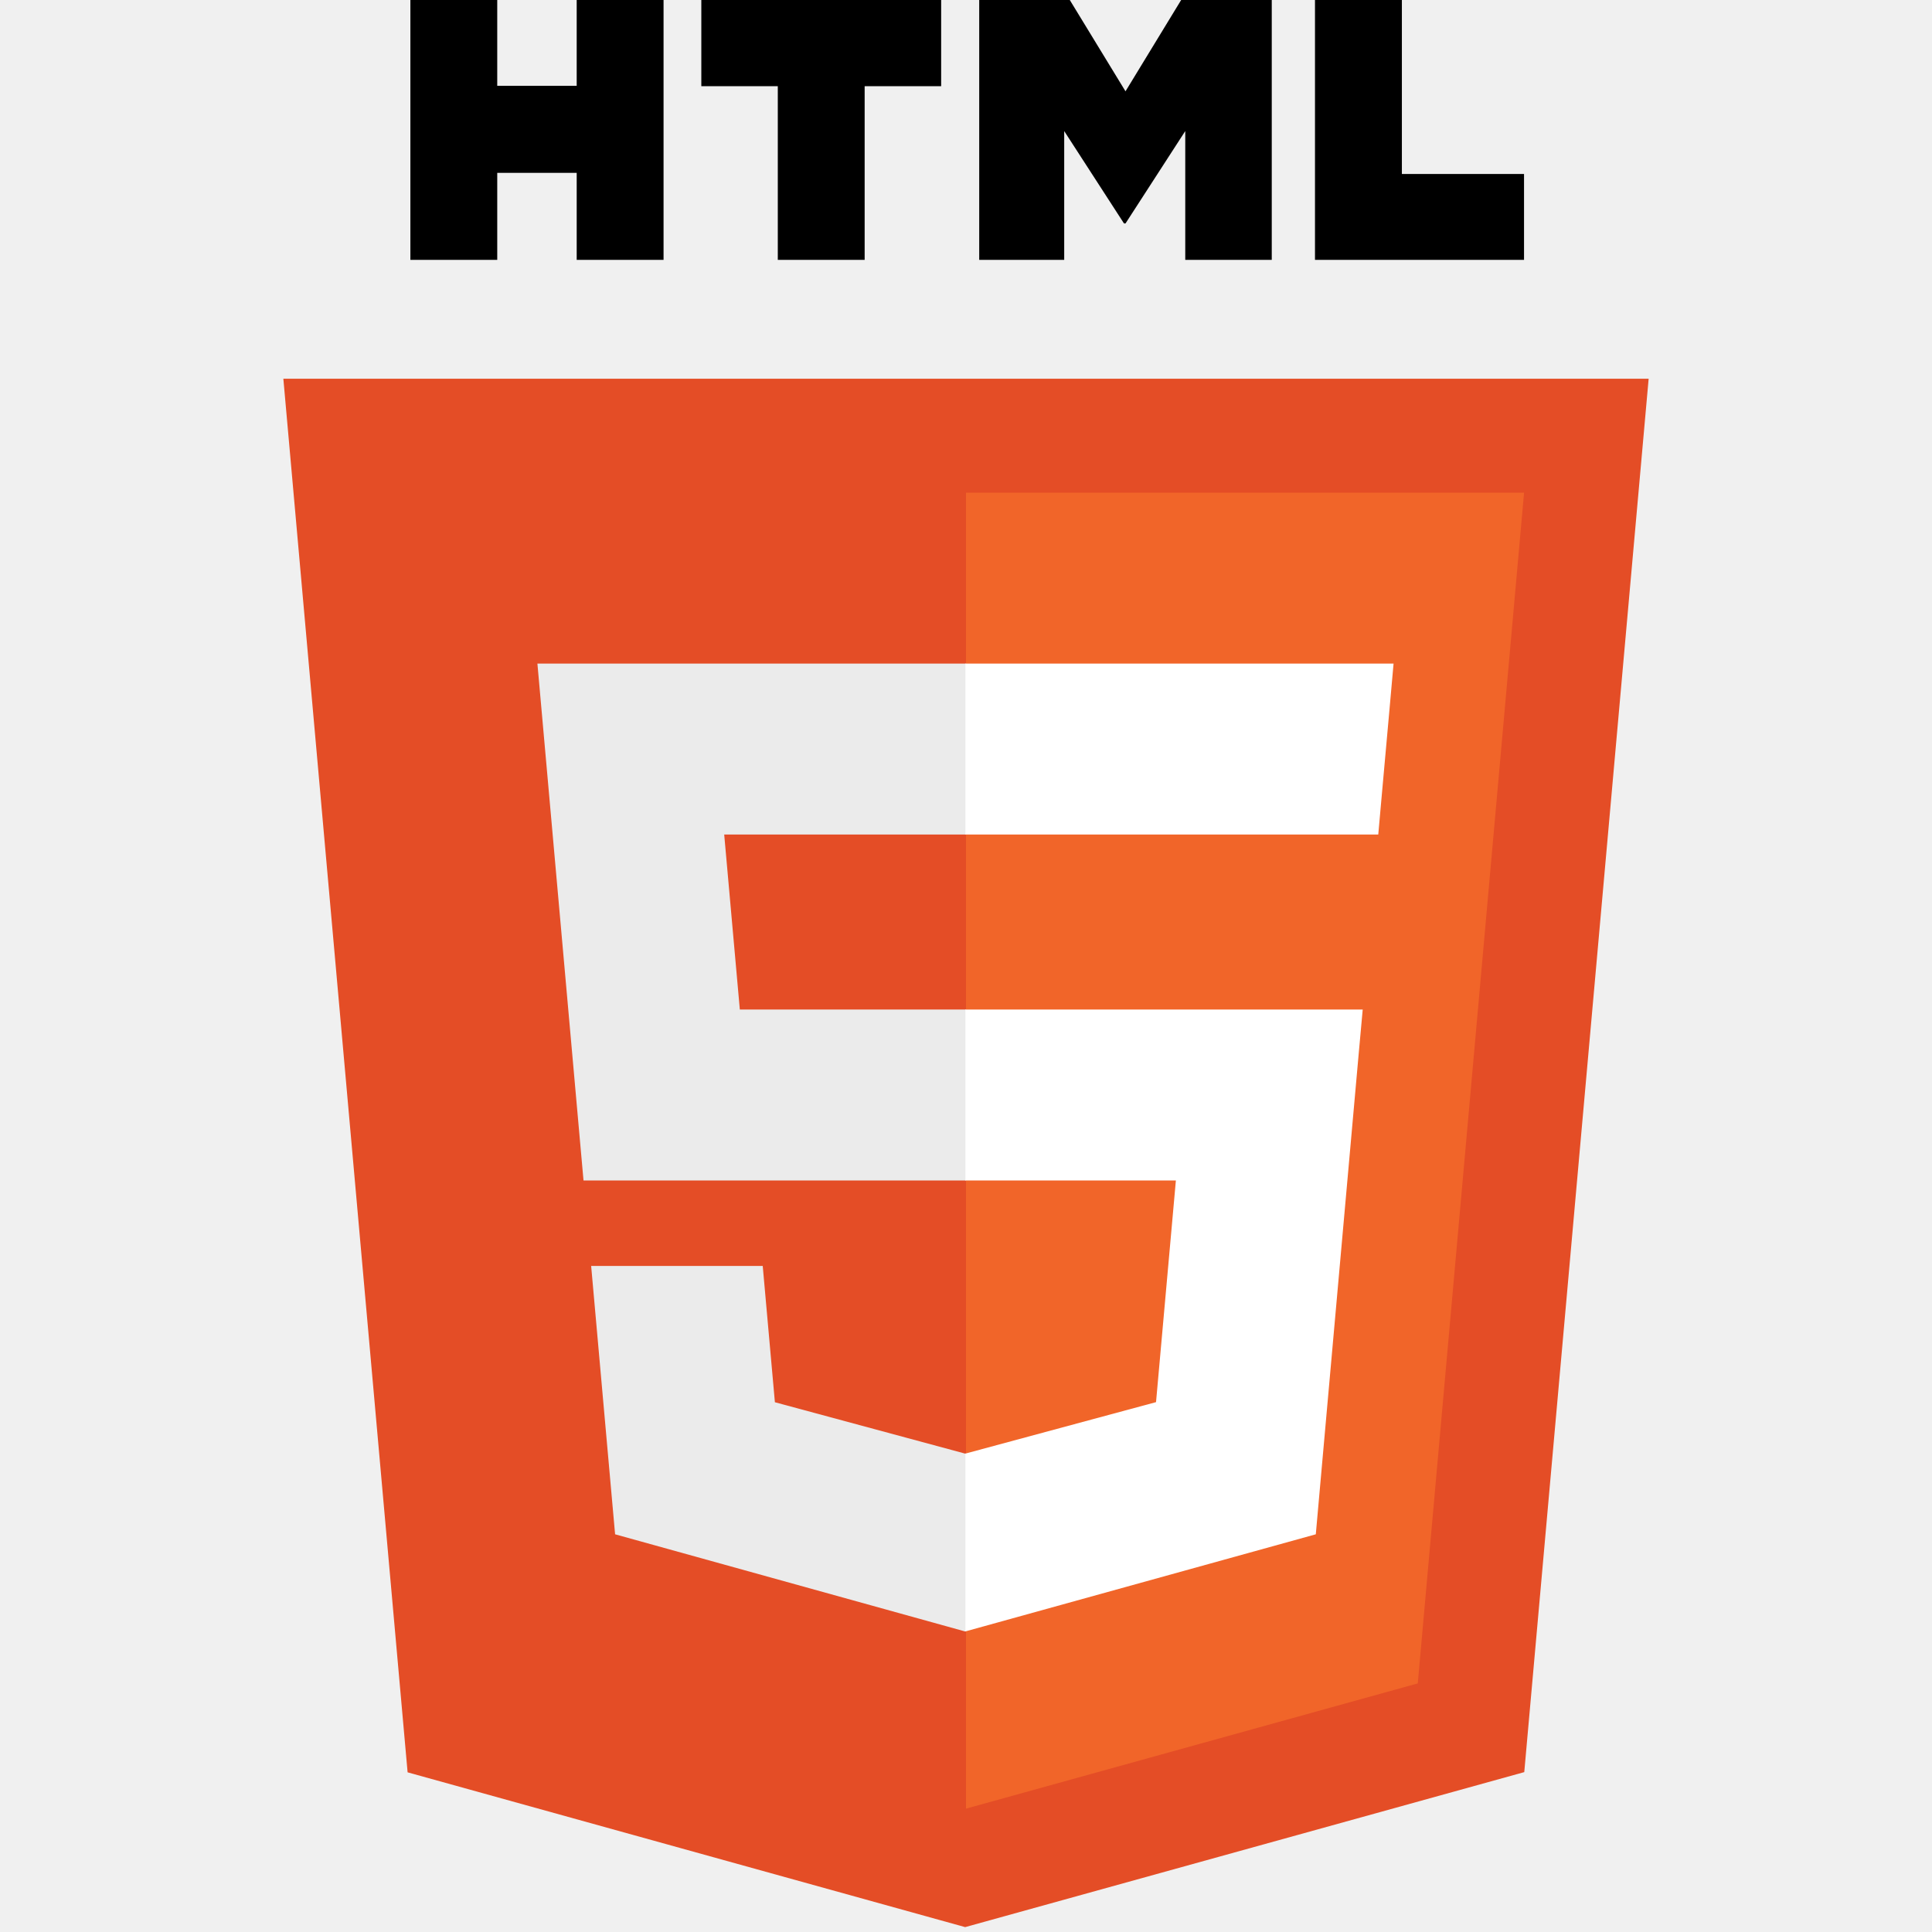
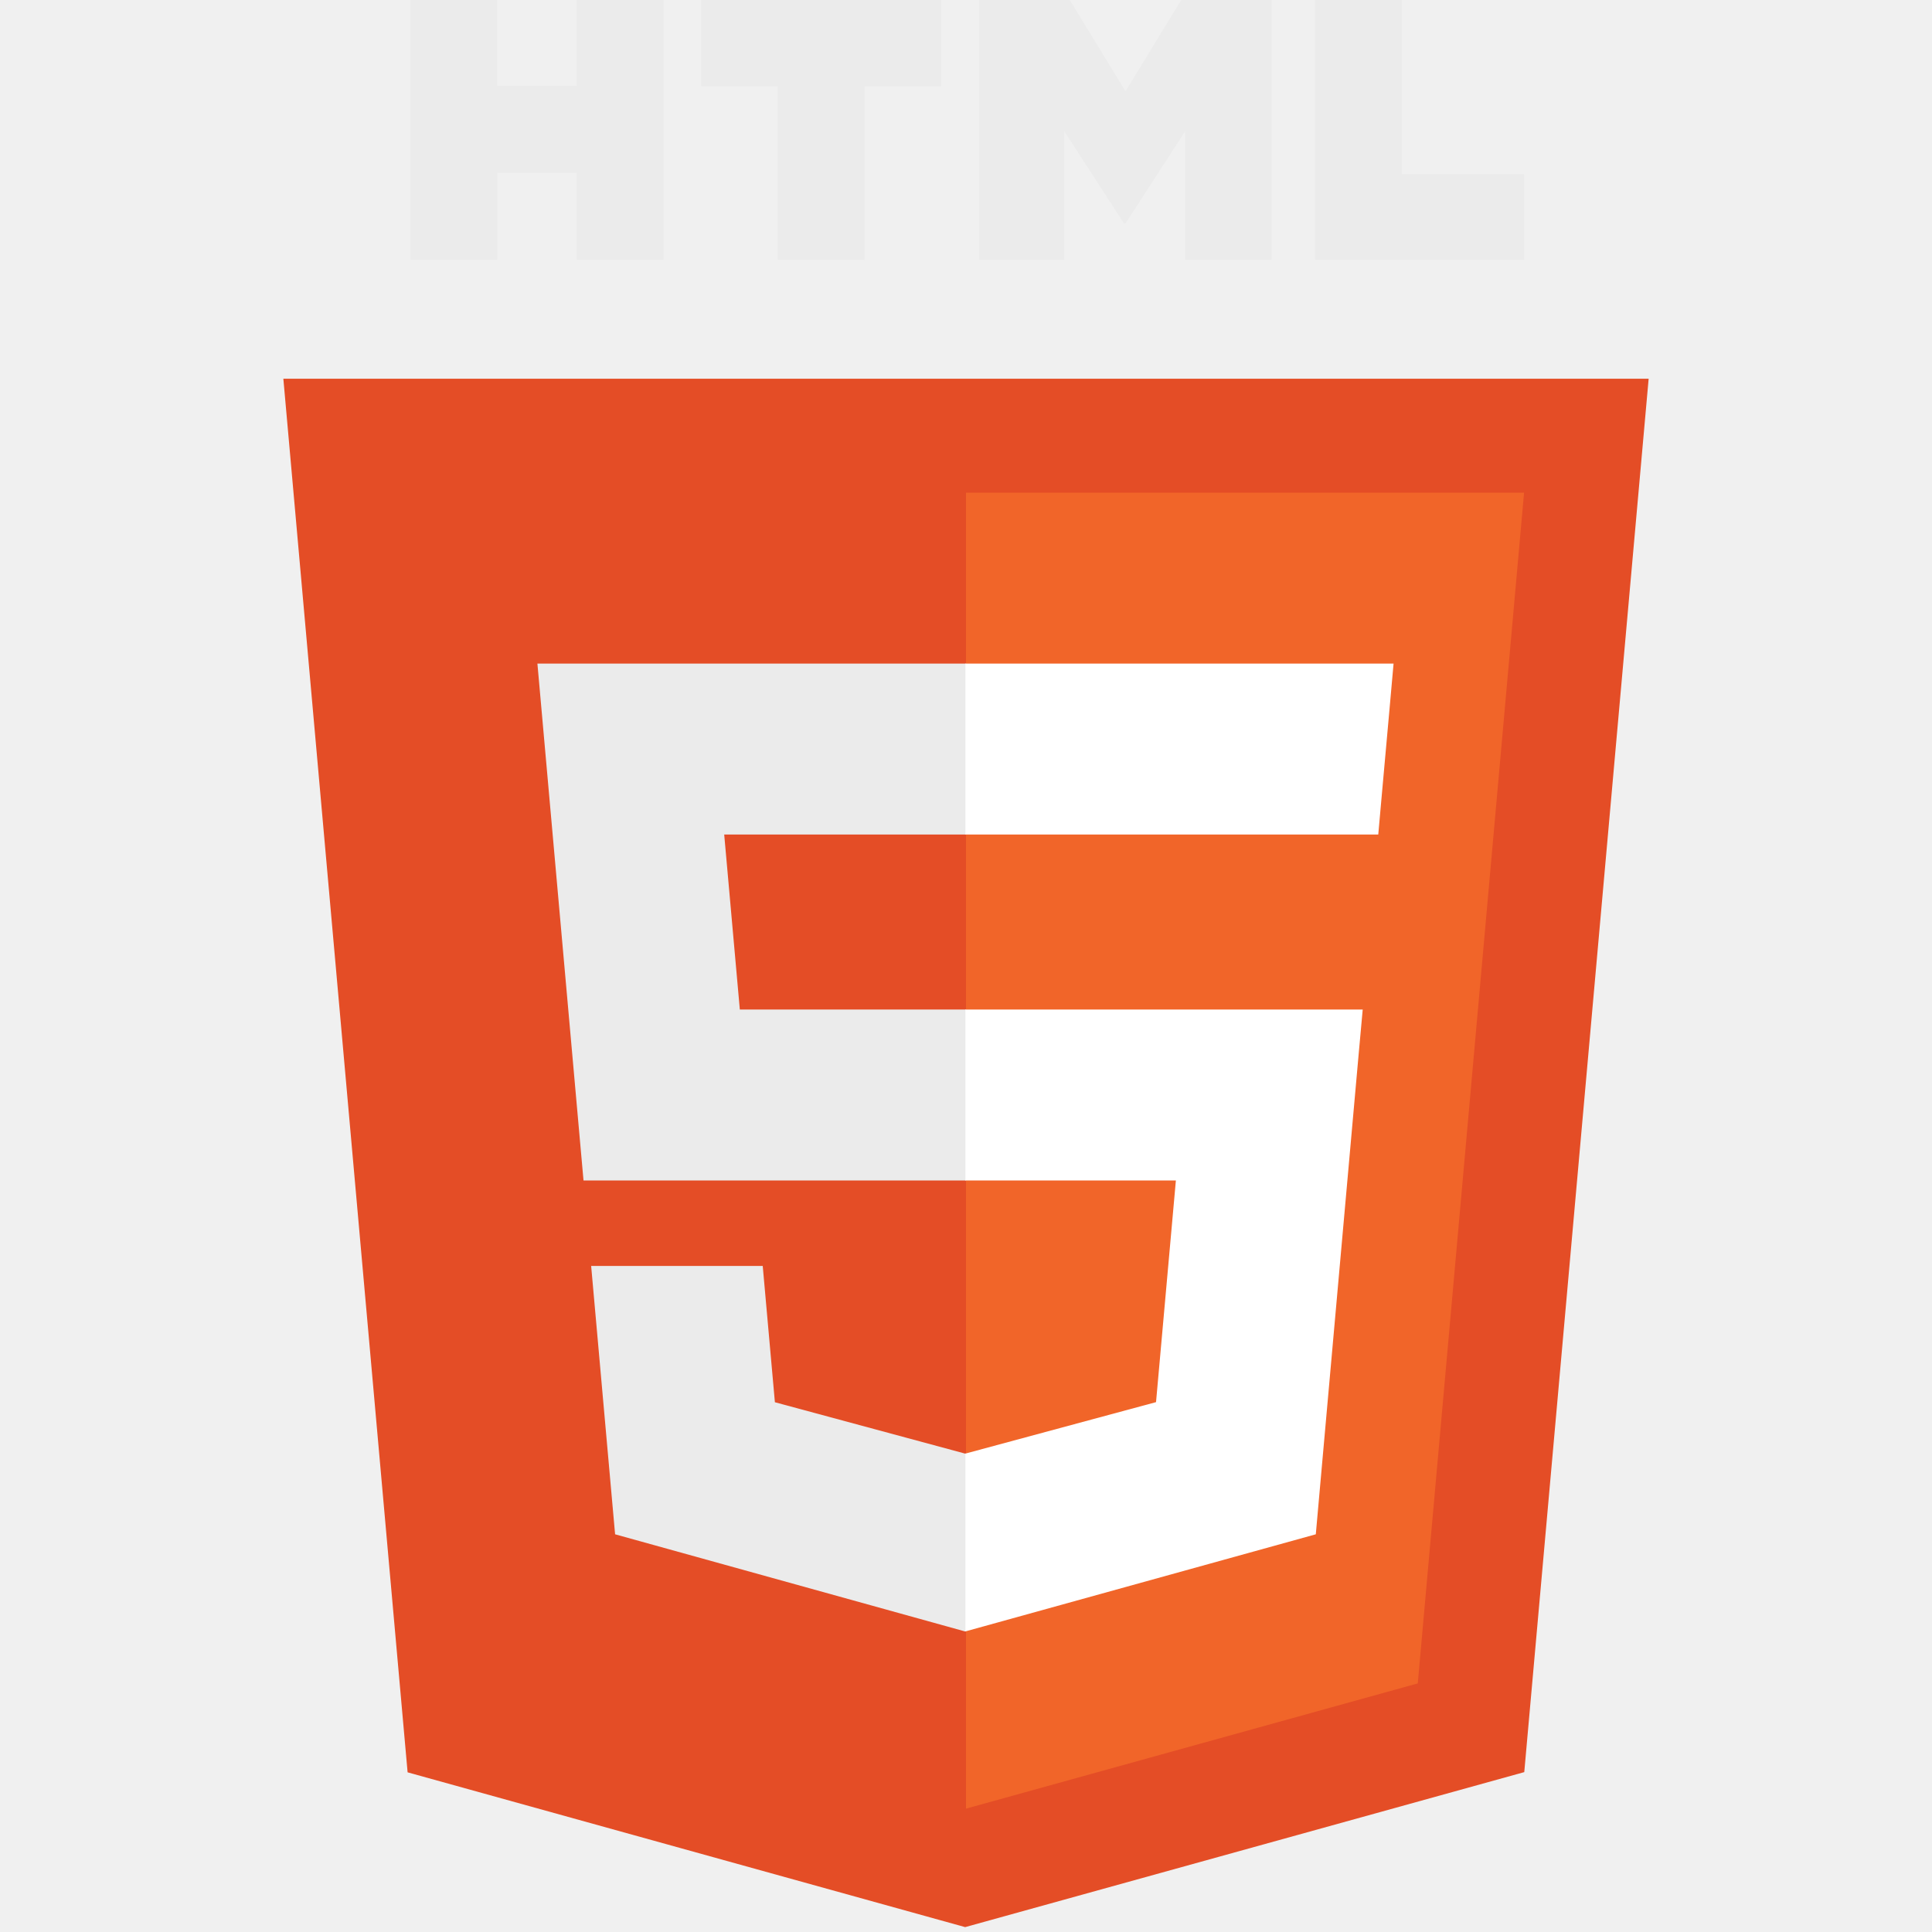
<svg xmlns="http://www.w3.org/2000/svg" width="800" height="800" viewBox="-52.5 0 361 361" preserveAspectRatio="xMidYMid">
  <path d="m255.555 70.766-23.241 260.36-104.47 28.962-104.182-28.922L.445 70.766h255.11Z" fill="#E44D26" />
  <path d="m128 337.95 84.417-23.403 19.86-222.49H128V337.95Z" fill="#F16529" />
  <path d="M82.82 155.932H128v-31.937H47.917l.764 8.568 7.85 88.01H128v-31.937H85.739l-2.919-32.704ZM90.018 236.542h-32.06l4.474 50.146 65.421 18.16.147-.04V271.58l-.14.037-35.568-9.604-2.274-25.471Z" fill="#EBEBEB" />
-   <path d="M24.18 0h16.23v16.035h14.847V0h16.231v48.558h-16.23v-16.26H40.411v16.26h-16.23V0ZM92.83 16.103H78.544V0h44.814v16.103h-14.295v32.455h-16.23V16.103h-.001ZM130.47 0h16.923l10.41 17.062L168.203 0h16.93v48.558h-16.164V24.49l-11.166 17.265h-.28L146.35 24.49v24.068h-15.88V0ZM193.21 0h16.235v32.508h22.824v16.05h-39.06V0Z" />
+   <path fill="#EBEBEB" d="M24.18 0h16.23v16.035h14.847V0h16.231v48.558h-16.23v-16.26H40.411v16.26h-16.23V0ZM92.83 16.103H78.544V0h44.814v16.103h-14.295v32.455h-16.23V16.103h-.001ZM130.47 0h16.923l10.41 17.062L168.203 0h16.93v48.558h-16.164V24.49l-11.166 17.265h-.28L146.35 24.49v24.068h-15.88V0ZM193.21 0h16.235v32.508h22.824v16.05h-39.06V0Z" />
  <path d="M127.89 220.573h39.327l-3.708 41.42-35.62 9.614v33.226l65.473-18.145.48-5.396 7.506-84.08.779-8.576H127.89v31.937ZM127.89 155.854v.078h77.143l.64-7.178 1.456-16.191.763-8.568H127.89v31.86Z" fill="#FFF" />
</svg>
